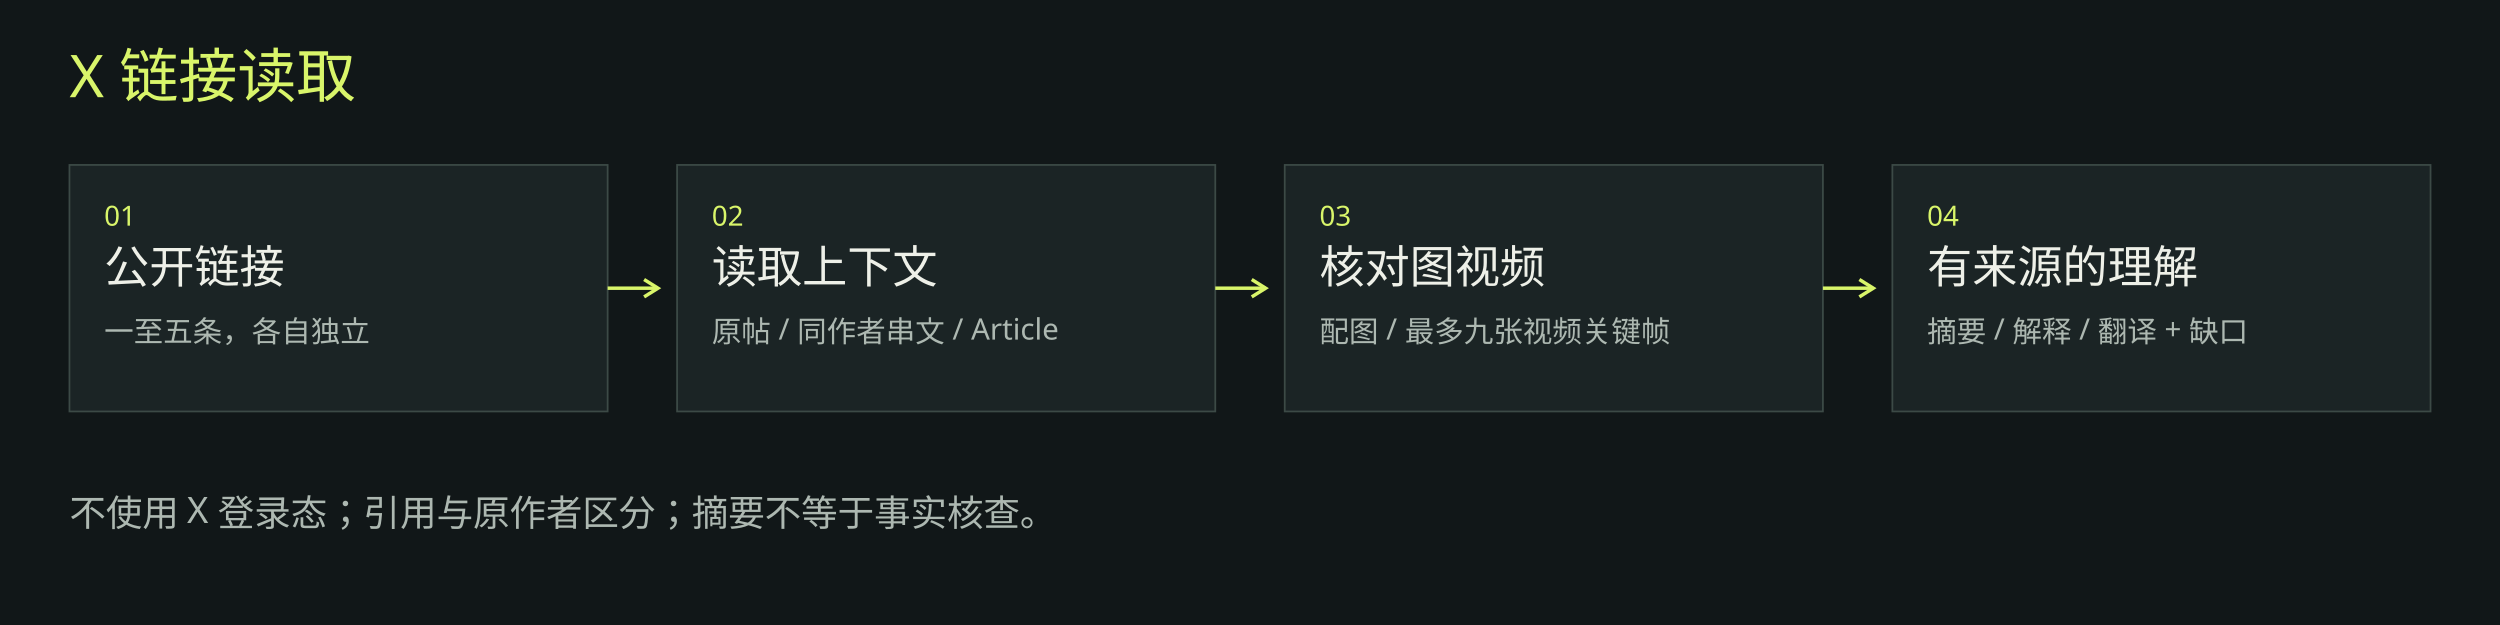
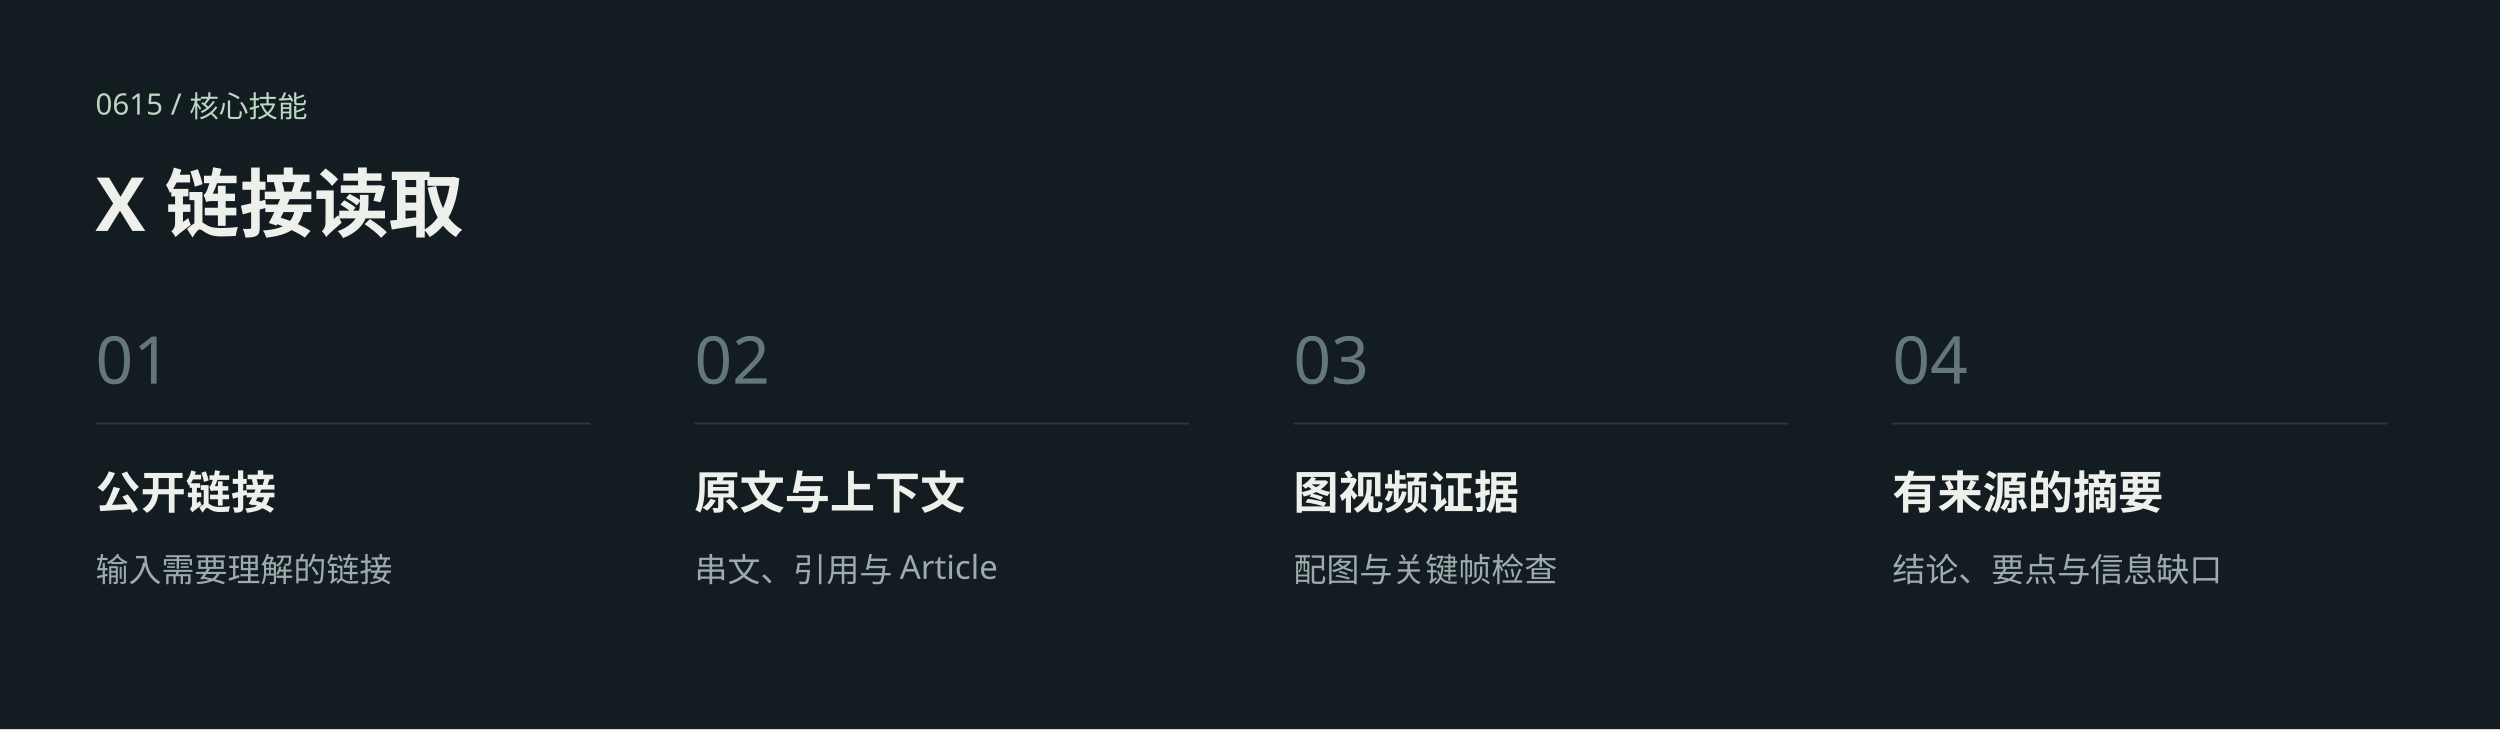
- <svg xmlns="http://www.w3.org/2000/svg" width="1440" height="360" viewBox="0 0 1440 360" role="img" aria-label="X 链接读取流程">
-   <rect width="100%" height="100%" fill="#111718" />
-   <text x="40" y="56" font-size="34" fill="#d9f56a" font-family="PingFang SC,Microsoft YaHei,sans-serif">X 链接读取</text>
-   <rect x="40" y="95" width="310" height="142" fill="#1b2425" stroke="#3c4a46" />
-   <text x="60" y="130" font-size="16" fill="#d9f56a" font-family="PingFang SC,Microsoft YaHei,sans-serif">01</text>
-   <text x="60" y="163" font-size="26" fill="#eef0e8" font-family="PingFang SC,Microsoft YaHei,sans-serif">公开链接</text>
-   <text x="60" y="197" font-size="17" fill="#adb8b1" font-family="PingFang SC,Microsoft YaHei,sans-serif">一至五条，各自独立</text>
-   <path d="M350 166 L379 166" stroke="#d9f56a" stroke-width="2" fill="none" />
-   <polyline points="371.0,171.0 379,166 371.0,161.0" stroke="#d9f56a" stroke-width="2" fill="none" />
-   <rect x="390" y="95" width="310" height="142" fill="#1b2425" stroke="#3c4a46" />
-   <text x="410" y="130" font-size="16" fill="#d9f56a" font-family="PingFang SC,Microsoft YaHei,sans-serif">02</text>
-   <text x="410" y="163" font-size="26" fill="#eef0e8" font-family="PingFang SC,Microsoft YaHei,sans-serif">读取上下文</text>
-   <text x="410" y="197" font-size="17" fill="#adb8b1" font-family="PingFang SC,Microsoft YaHei,sans-serif">原帖 / 同作者串文 / Article</text>
-   <path d="M700 166 L729 166" stroke="#d9f56a" stroke-width="2" fill="none" />
-   <polyline points="721.0,171.0 729,166 721.0,161.0" stroke="#d9f56a" stroke-width="2" fill="none" />
-   <rect x="740" y="95" width="310" height="142" fill="#1b2425" stroke="#3c4a46" />
-   <text x="760" y="130" font-size="16" fill="#d9f56a" font-family="PingFang SC,Microsoft YaHei,sans-serif">03</text>
-   <text x="760" y="163" font-size="26" fill="#eef0e8" font-family="PingFang SC,Microsoft YaHei,sans-serif">核对图视频</text>
-   <text x="760" y="197" font-size="17" fill="#adb8b1" font-family="PingFang SC,Microsoft YaHei,sans-serif">配图 / 最多九张视频关键帧</text>
-   <path d="M1050 166 L1079 166" stroke="#d9f56a" stroke-width="2" fill="none" />
-   <polyline points="1071.0,171.0 1079,166 1071.0,161.0" stroke="#d9f56a" stroke-width="2" fill="none" />
-   <rect x="1090" y="95" width="310" height="142" fill="#1b2425" stroke="#3c4a46" />
-   <text x="1110" y="130" font-size="16" fill="#d9f56a" font-family="PingFang SC,Microsoft YaHei,sans-serif">04</text>
-   <text x="1110" y="163" font-size="26" fill="#eef0e8" font-family="PingFang SC,Microsoft YaHei,sans-serif">有来源的理解</text>
-   <text x="1110" y="197" font-size="17" fill="#adb8b1" font-family="PingFang SC,Microsoft YaHei,sans-serif">摘要 / 解释 / 翻译 + 缺口</text>
-   <text x="40" y="303" font-size="21" fill="#adb8b1" font-family="PingFang SC,Microsoft YaHei,sans-serif">不使用 X 登录态；引用与原作者区分；摘要不等于事实核查。</text>
+ <svg xmlns="http://www.w3.org/2000/svg" width="1440" height="420" viewBox="0 0 1440 420" role="img" aria-label="X 链接读取">
+   <rect x="0" y="0" width="1440" height="420" rx="0" fill="#131C20" />
+   <text x="55" y="66" font-size="17" font-weight="400" fill="#B9D7C2" font-family="PingFang SC,Microsoft YaHei,sans-serif">0615  /  核心技能</text>
+   <text x="55" y="133" font-size="43" font-weight="600" fill="#EDF0EB" font-family="PingFang SC,Microsoft YaHei,sans-serif">X 链接读取</text>
+   <text x="55" y="221" font-size="38" font-weight="400" fill="#64777C" font-family="PingFang SC,Microsoft YaHei,sans-serif">01</text>
+   <path d="M55 244 L340 244" stroke="#2D3B40" stroke-width="1" />
+   <text x="55" y="293" font-size="26" font-weight="600" fill="#EDF0EB" font-family="PingFang SC,Microsoft YaHei,sans-serif">公开链接</text>
+   <text x="55" y="335" font-size="19" font-weight="400" fill="#9DABAC" font-family="PingFang SC,Microsoft YaHei,sans-serif">输入需要理解的链接</text>
+   <text x="400" y="221" font-size="38" font-weight="400" fill="#64777C" font-family="PingFang SC,Microsoft YaHei,sans-serif">02</text>
+   <path d="M400 244 L685 244" stroke="#2D3B40" stroke-width="1" />
+   <text x="400" y="293" font-size="26" font-weight="600" fill="#EDF0EB" font-family="PingFang SC,Microsoft YaHei,sans-serif">原文与上下文</text>
+   <text x="400" y="335" font-size="19" font-weight="400" fill="#9DABAC" font-family="PingFang SC,Microsoft YaHei,sans-serif">串文、引用与 Article</text>
+   <text x="745" y="221" font-size="38" font-weight="400" fill="#64777C" font-family="PingFang SC,Microsoft YaHei,sans-serif">03</text>
+   <path d="M745 244 L1030 244" stroke="#2D3B40" stroke-width="1" />
+   <text x="745" y="293" font-size="26" font-weight="600" fill="#EDF0EB" font-family="PingFang SC,Microsoft YaHei,sans-serif">图视频证据</text>
+   <text x="745" y="335" font-size="19" font-weight="400" fill="#9DABAC" font-family="PingFang SC,Microsoft YaHei,sans-serif">配图与关键帧检查</text>
+   <text x="1090" y="221" font-size="38" font-weight="400" fill="#64777C" font-family="PingFang SC,Microsoft YaHei,sans-serif">04</text>
+   <path d="M1090 244 L1375 244" stroke="#2D3B40" stroke-width="1" />
+   <text x="1090" y="293" font-size="26" font-weight="600" fill="#EDF0EB" font-family="PingFang SC,Microsoft YaHei,sans-serif">有来源的摘要</text>
+   <text x="1090" y="335" font-size="19" font-weight="400" fill="#9DABAC" font-family="PingFang SC,Microsoft YaHei,sans-serif">结论、要点与信息缺口</text>
</svg>
